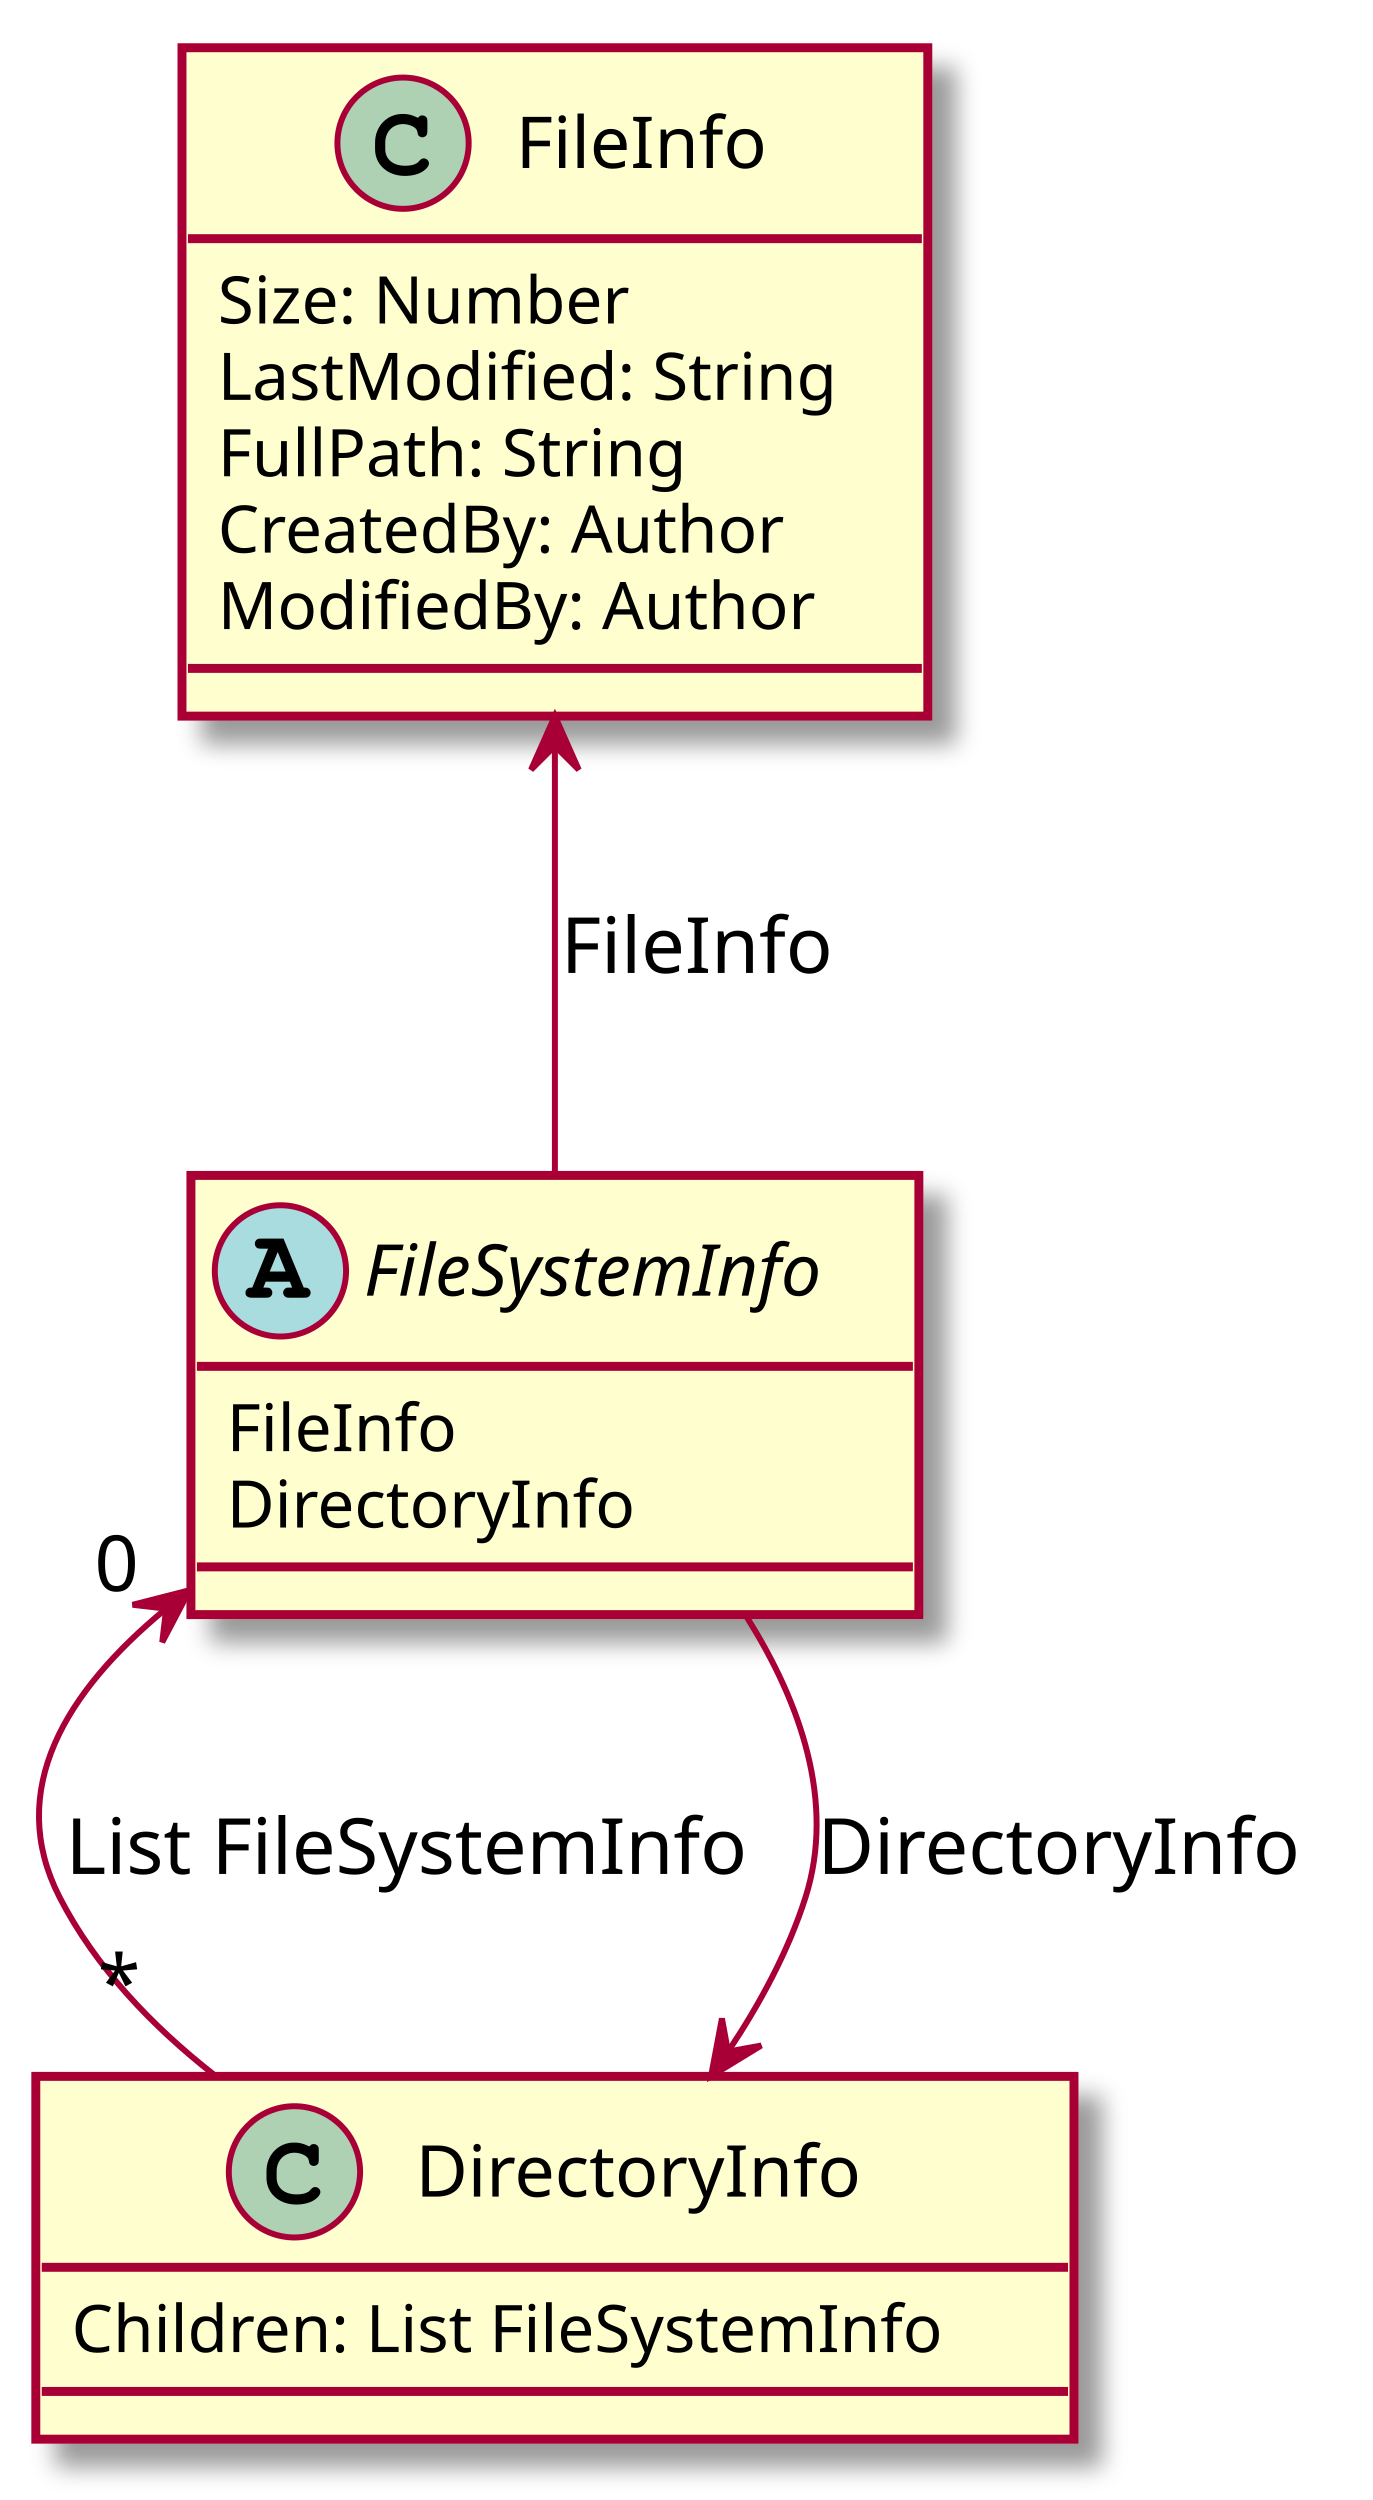
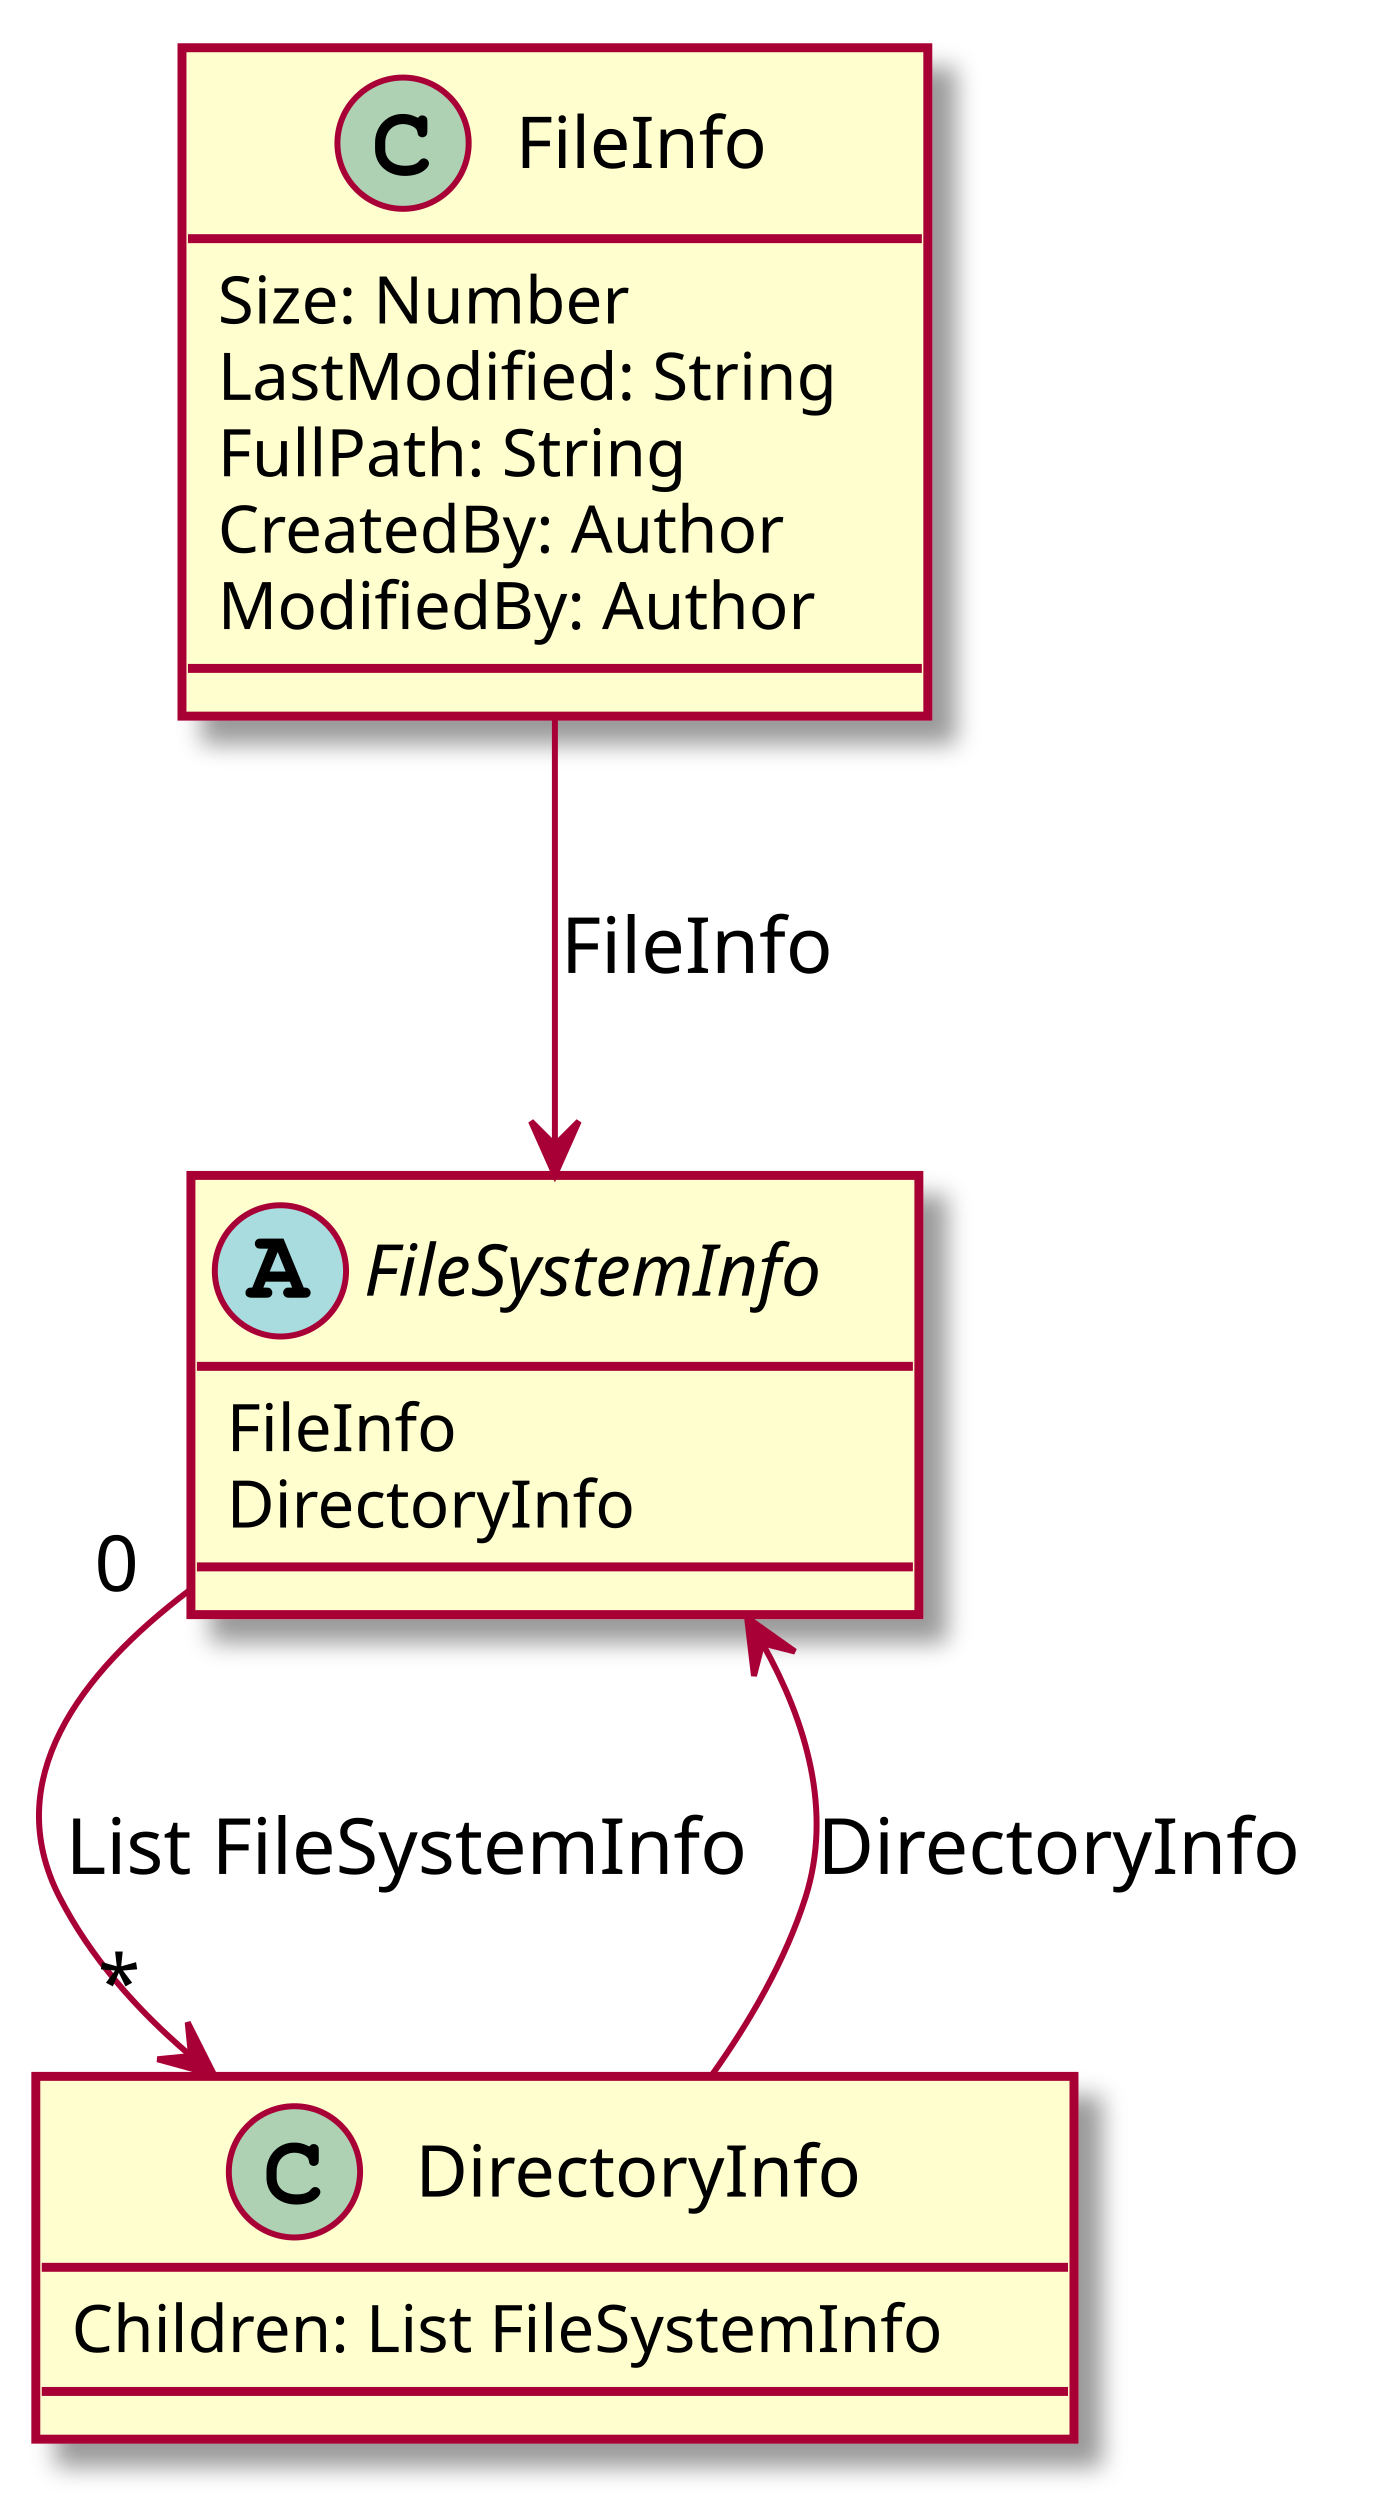
<svg xmlns="http://www.w3.org/2000/svg" contentScriptType="application/ecmascript" contentStyleType="text/css" height="419px" preserveAspectRatio="none" style="width:230px;height:419px;" version="1.1" viewBox="0 0 230 419" width="230px" zoomAndPan="magnify">
  <defs>
-     <filter height="300%" id="f15gzrg6bm3xdp" width="300%" x="-1" y="-1">
+     <filter height="300%" id="f11ksc16b0wjet" width="300%" x="-1" y="-1">
      <feGaussianBlur result="blurOut" stdDeviation="2.0" />
      <feColorMatrix in="blurOut" result="blurOut2" type="matrix" values="0 0 0 0 0 0 0 0 0 0 0 0 0 0 0 0 0 0 .4 0" />
      <feOffset dx="4.0" dy="4.0" in="blurOut2" result="blurOut3" />
      <feBlend in="SourceGraphic" in2="blurOut3" mode="normal" />
    </filter>
  </defs>
  <g>
-     <rect fill="#FEFECE" filter="url(#f15gzrg6bm3xdp)" height="112.023" id="FileInfo" style="stroke: #A80036; stroke-width: 1.5;" width="125" x="30.5" y="8" />
+     <rect fill="#FEFECE" filter="url(#f11ksc16b0wjet)" height="112.023" id="FileInfo" style="stroke: #A80036; stroke-width: 1.5;" width="125" x="30.5" y="8" />
    <ellipse cx="67.55" cy="24" fill="#ADD1B2" rx="11" ry="11" style="stroke: #A80036; stroke-width: 1.0;" />
    <path d="M69.894,19.672 L70.066,19.75 C70.284,19.438 70.487,19.344 70.784,19.344 C71.081,19.344 71.362,19.484 71.519,19.75 C71.612,19.906 71.628,20.031 71.628,20.469 L71.628,21.891 C71.628,22.312 71.597,22.5 71.487,22.656 C71.316,22.875 71.05,23.016 70.784,23.016 C70.566,23.016 70.331,22.906 70.191,22.766 C70.05,22.641 70.019,22.516 69.956,22.109 C69.862,21.703 69.691,21.484 69.206,21.203 C68.737,20.953 68.128,20.797 67.55,20.797 C65.816,20.797 64.566,22.109 64.566,23.891 L64.566,24.984 C64.566,26.688 65.862,27.781 67.909,27.781 C68.675,27.781 69.362,27.656 69.784,27.391 C69.972,27.297 69.972,27.297 70.425,26.812 C70.612,26.625 70.816,26.547 71.034,26.547 C71.503,26.547 71.894,26.938 71.894,27.391 C71.894,27.781 71.566,28.234 70.987,28.641 C70.237,29.188 69.081,29.484 67.862,29.484 C64.972,29.484 62.862,27.594 62.862,25.016 L62.862,23.891 C62.862,21.172 64.862,19.094 67.487,19.094 C68.362,19.094 68.956,19.234 69.894,19.672 Z " />
    <text fill="#000000" font-family="sans-serif" font-size="12" lengthAdjust="spacingAndGlyphs" textLength="44" x="86.45" y="28.154">FileInfo</text>
    <line style="stroke: #A80036; stroke-width: 1.5;" x1="31.5" x2="154.5" y1="40" y2="40" />
    <text fill="#000000" font-family="sans-serif" font-size="11" lengthAdjust="spacingAndGlyphs" textLength="76" x="36.5" y="54.21">Size: Number</text>
    <text fill="#000000" font-family="sans-serif" font-size="11" lengthAdjust="spacingAndGlyphs" textLength="113" x="36.5" y="67.015">LastModified: String</text>
    <text fill="#000000" font-family="sans-serif" font-size="11" lengthAdjust="spacingAndGlyphs" textLength="86" x="36.5" y="79.82">FullPath: String</text>
    <text fill="#000000" font-family="sans-serif" font-size="11" lengthAdjust="spacingAndGlyphs" textLength="104" x="36.5" y="92.624">CreatedBy: Author</text>
    <text fill="#000000" font-family="sans-serif" font-size="11" lengthAdjust="spacingAndGlyphs" textLength="106" x="36.5" y="105.429">ModifiedBy: Author</text>
    <line style="stroke: #A80036; stroke-width: 1.5;" x1="31.5" x2="154.5" y1="112.023" y2="112.023" />
-     <rect fill="#FEFECE" filter="url(#f15gzrg6bm3xdp)" height="60.805" id="DirectoryInfo" style="stroke: #A80036; stroke-width: 1.5;" width="174" x="6" y="348" />
+     <rect fill="#FEFECE" filter="url(#f11ksc16b0wjet)" height="60.805" id="DirectoryInfo" style="stroke: #A80036; stroke-width: 1.5;" width="174" x="6" y="348" />
    <ellipse cx="49.35" cy="364" fill="#ADD1B2" rx="11" ry="11" style="stroke: #A80036; stroke-width: 1.0;" />
    <path d="M51.694,359.672 L51.866,359.75 C52.084,359.438 52.288,359.344 52.584,359.344 C52.881,359.344 53.163,359.484 53.319,359.75 C53.413,359.906 53.428,360.031 53.428,360.469 L53.428,361.891 C53.428,362.312 53.397,362.5 53.288,362.656 C53.116,362.875 52.85,363.016 52.584,363.016 C52.366,363.016 52.131,362.906 51.991,362.766 C51.85,362.641 51.819,362.516 51.756,362.109 C51.663,361.703 51.491,361.484 51.006,361.203 C50.538,360.953 49.928,360.797 49.35,360.797 C47.616,360.797 46.366,362.109 46.366,363.891 L46.366,364.984 C46.366,366.688 47.663,367.781 49.709,367.781 C50.475,367.781 51.163,367.656 51.584,367.391 C51.772,367.297 51.772,367.297 52.225,366.812 C52.413,366.625 52.616,366.547 52.834,366.547 C53.303,366.547 53.694,366.938 53.694,367.391 C53.694,367.781 53.366,368.234 52.788,368.641 C52.038,369.188 50.881,369.484 49.663,369.484 C46.772,369.484 44.663,367.594 44.663,365.016 L44.663,363.891 C44.663,361.172 46.663,359.094 49.288,359.094 C50.163,359.094 50.756,359.234 51.694,359.672 Z " />
    <text fill="#000000" font-family="sans-serif" font-size="12" lengthAdjust="spacingAndGlyphs" textLength="79" x="69.65" y="368.154">DirectoryInfo</text>
    <line style="stroke: #A80036; stroke-width: 1.5;" x1="7" x2="179" y1="380" y2="380" />
    <text fill="#000000" font-family="sans-serif" font-size="11" lengthAdjust="spacingAndGlyphs" textLength="162" x="12" y="394.21">Children: List FileSystemInfo</text>
    <line style="stroke: #A80036; stroke-width: 1.5;" x1="7" x2="179" y1="400.805" y2="400.805" />
-     <rect fill="#FEFECE" filter="url(#f15gzrg6bm3xdp)" height="73.609" id="FileSystemInfo" style="stroke: #A80036; stroke-width: 1.5;" width="122" x="32" y="197" />
+     <rect fill="#FEFECE" filter="url(#f11ksc16b0wjet)" height="73.609" id="FileSystemInfo" style="stroke: #A80036; stroke-width: 1.5;" width="122" x="32" y="197" />
    <ellipse cx="47" cy="213" fill="#A9DCDF" rx="11" ry="11" style="stroke: #A80036; stroke-width: 1.0;" />
    <path d="M48.578,214.812 L44.531,214.812 L44.141,215.797 L44.531,215.797 C44.984,215.797 45.125,215.828 45.297,215.953 C45.516,216.125 45.641,216.375 45.641,216.656 C45.641,216.938 45.5,217.234 45.234,217.375 C45.109,217.469 44.891,217.5 44.531,217.5 L42.266,217.5 C41.516,217.5 41.141,217.219 41.141,216.656 C41.141,216.359 41.297,216.078 41.547,215.922 C41.703,215.812 41.859,215.797 42.281,215.797 L44.922,209.281 L43.844,209.281 C43.406,209.281 43.234,209.25 43.062,209.141 C42.844,208.969 42.703,208.719 42.703,208.438 C42.703,208.156 42.859,207.875 43.109,207.703 C43.266,207.609 43.391,207.594 43.844,207.594 L47.516,207.594 L50.906,215.797 C51.375,215.797 51.531,215.828 51.703,215.969 C51.922,216.125 52.062,216.375 52.062,216.656 C52.062,216.938 51.906,217.234 51.656,217.375 C51.516,217.469 51.297,217.5 50.938,217.5 L48.578,217.5 C48.156,217.5 47.953,217.453 47.812,217.328 C47.594,217.172 47.453,216.922 47.453,216.656 C47.453,216.359 47.609,216.078 47.859,215.922 C48.016,215.812 48.125,215.797 48.578,215.797 L48.969,215.797 Z M47.875,213.109 L46.547,209.844 L45.203,213.109 Z " />
    <text fill="#000000" font-family="sans-serif" font-size="12" font-style="italic" lengthAdjust="spacingAndGlyphs" textLength="90" x="61" y="217.154">FileSystemInfo</text>
    <line style="stroke: #A80036; stroke-width: 1.5;" x1="33" x2="153" y1="229" y2="229" />
    <text fill="#000000" font-family="sans-serif" font-size="11" lengthAdjust="spacingAndGlyphs" textLength="40" x="38" y="243.21">FileInfo</text>
    <text fill="#000000" font-family="sans-serif" font-size="11" lengthAdjust="spacingAndGlyphs" textLength="72" x="38" y="256.015">DirectoryInfo</text>
    <line style="stroke: #A80036; stroke-width: 1.5;" x1="33" x2="153" y1="262.609" y2="262.609" />
-     <path d="M27.514,269.883 C11.226,283.388 0.731,299.952 10,318 C15.993,329.671 25.457,339.566 35.884,347.738 " fill="none" id="FileSystemInfo-DirectoryInfo" style="stroke: #A80036; stroke-width: 1.0;" />
-     <polygon fill="#A80036" points="31.771,266.517,22.231,268.961,27.849,269.618,27.192,275.236,31.771,266.517" style="stroke: #A80036; stroke-width: 1.0;" />
+     <path d="M31.771,266.517 C13.147,280.591 -0.054,298.422 10,318 C15.151,328.03 22.864,336.748 31.549,344.188 " fill="none" id="FileSystemInfo-DirectoryInfo" style="stroke: #A80036; stroke-width: 1.0;" />
+     <polygon fill="#A80036" points="35.884,347.738,31.455,338.941,32.016,344.57,26.387,345.13,35.884,347.738" style="stroke: #A80036; stroke-width: 1.0;" />
    <text fill="#000000" font-family="sans-serif" font-size="13" lengthAdjust="spacingAndGlyphs" textLength="119" x="11" y="314.067">List FileSystemInfo</text>
    <text fill="#000000" font-family="sans-serif" font-size="13" lengthAdjust="spacingAndGlyphs" textLength="8" x="15.822" y="266.665">0</text>
    <text fill="#000000" font-family="sans-serif" font-size="13" lengthAdjust="spacingAndGlyphs" textLength="7" x="16.382" y="336.947">*</text>
-     <path d="M122.155,343.644 C127.434,335.711 132.16,326.948 135,318 C140.081,301.991 134.102,285.292 125.211,271.104 " fill="none" id="DirectoryInfo-FileSystemInfo" style="stroke: #A80036; stroke-width: 1.0;" />
-     <polygon fill="#A80036" points="119.174,347.961,127.579,342.828,122.015,343.846,120.996,338.282,119.174,347.961" style="stroke: #A80036; stroke-width: 1.0;" />
+     <path d="M119.174,347.961 C125.619,338.95 131.634,328.606 135,318 C139.565,303.617 135.202,288.677 127.821,275.501 " fill="none" id="DirectoryInfo-FileSystemInfo" style="stroke: #A80036; stroke-width: 1.0;" />
+     <polygon fill="#A80036" points="125.211,271.104,126.366,280.885,127.763,275.403,133.245,276.801,125.211,271.104" style="stroke: #A80036; stroke-width: 1.0;" />
    <text fill="#000000" font-family="sans-serif" font-size="13" lengthAdjust="spacingAndGlyphs" textLength="81" x="137" y="314.067">DirectoryInfo</text>
-     <path d="M93,125.092 C93,149.128 93,176.012 93,196.934 " fill="none" id="FileInfo-FileSystemInfo" style="stroke: #A80036; stroke-width: 1.0;" />
-     <polygon fill="#A80036" points="93,120.009,89,129.009,93,125.009,97,129.009,93,120.009" style="stroke: #A80036; stroke-width: 1.0;" />
+     <path d="M93,120.009 C93,143.398 93,170.204 93,191.836 " fill="none" id="FileInfo-FileSystemInfo" style="stroke: #A80036; stroke-width: 1.0;" />
+     <polygon fill="#A80036" points="93,196.934,97,187.934,93,191.934,89,187.934,93,196.934" style="stroke: #A80036; stroke-width: 1.0;" />
    <text fill="#000000" font-family="sans-serif" font-size="13" lengthAdjust="spacingAndGlyphs" textLength="44" x="94" y="163.067">FileInfo</text>
  </g>
</svg>
